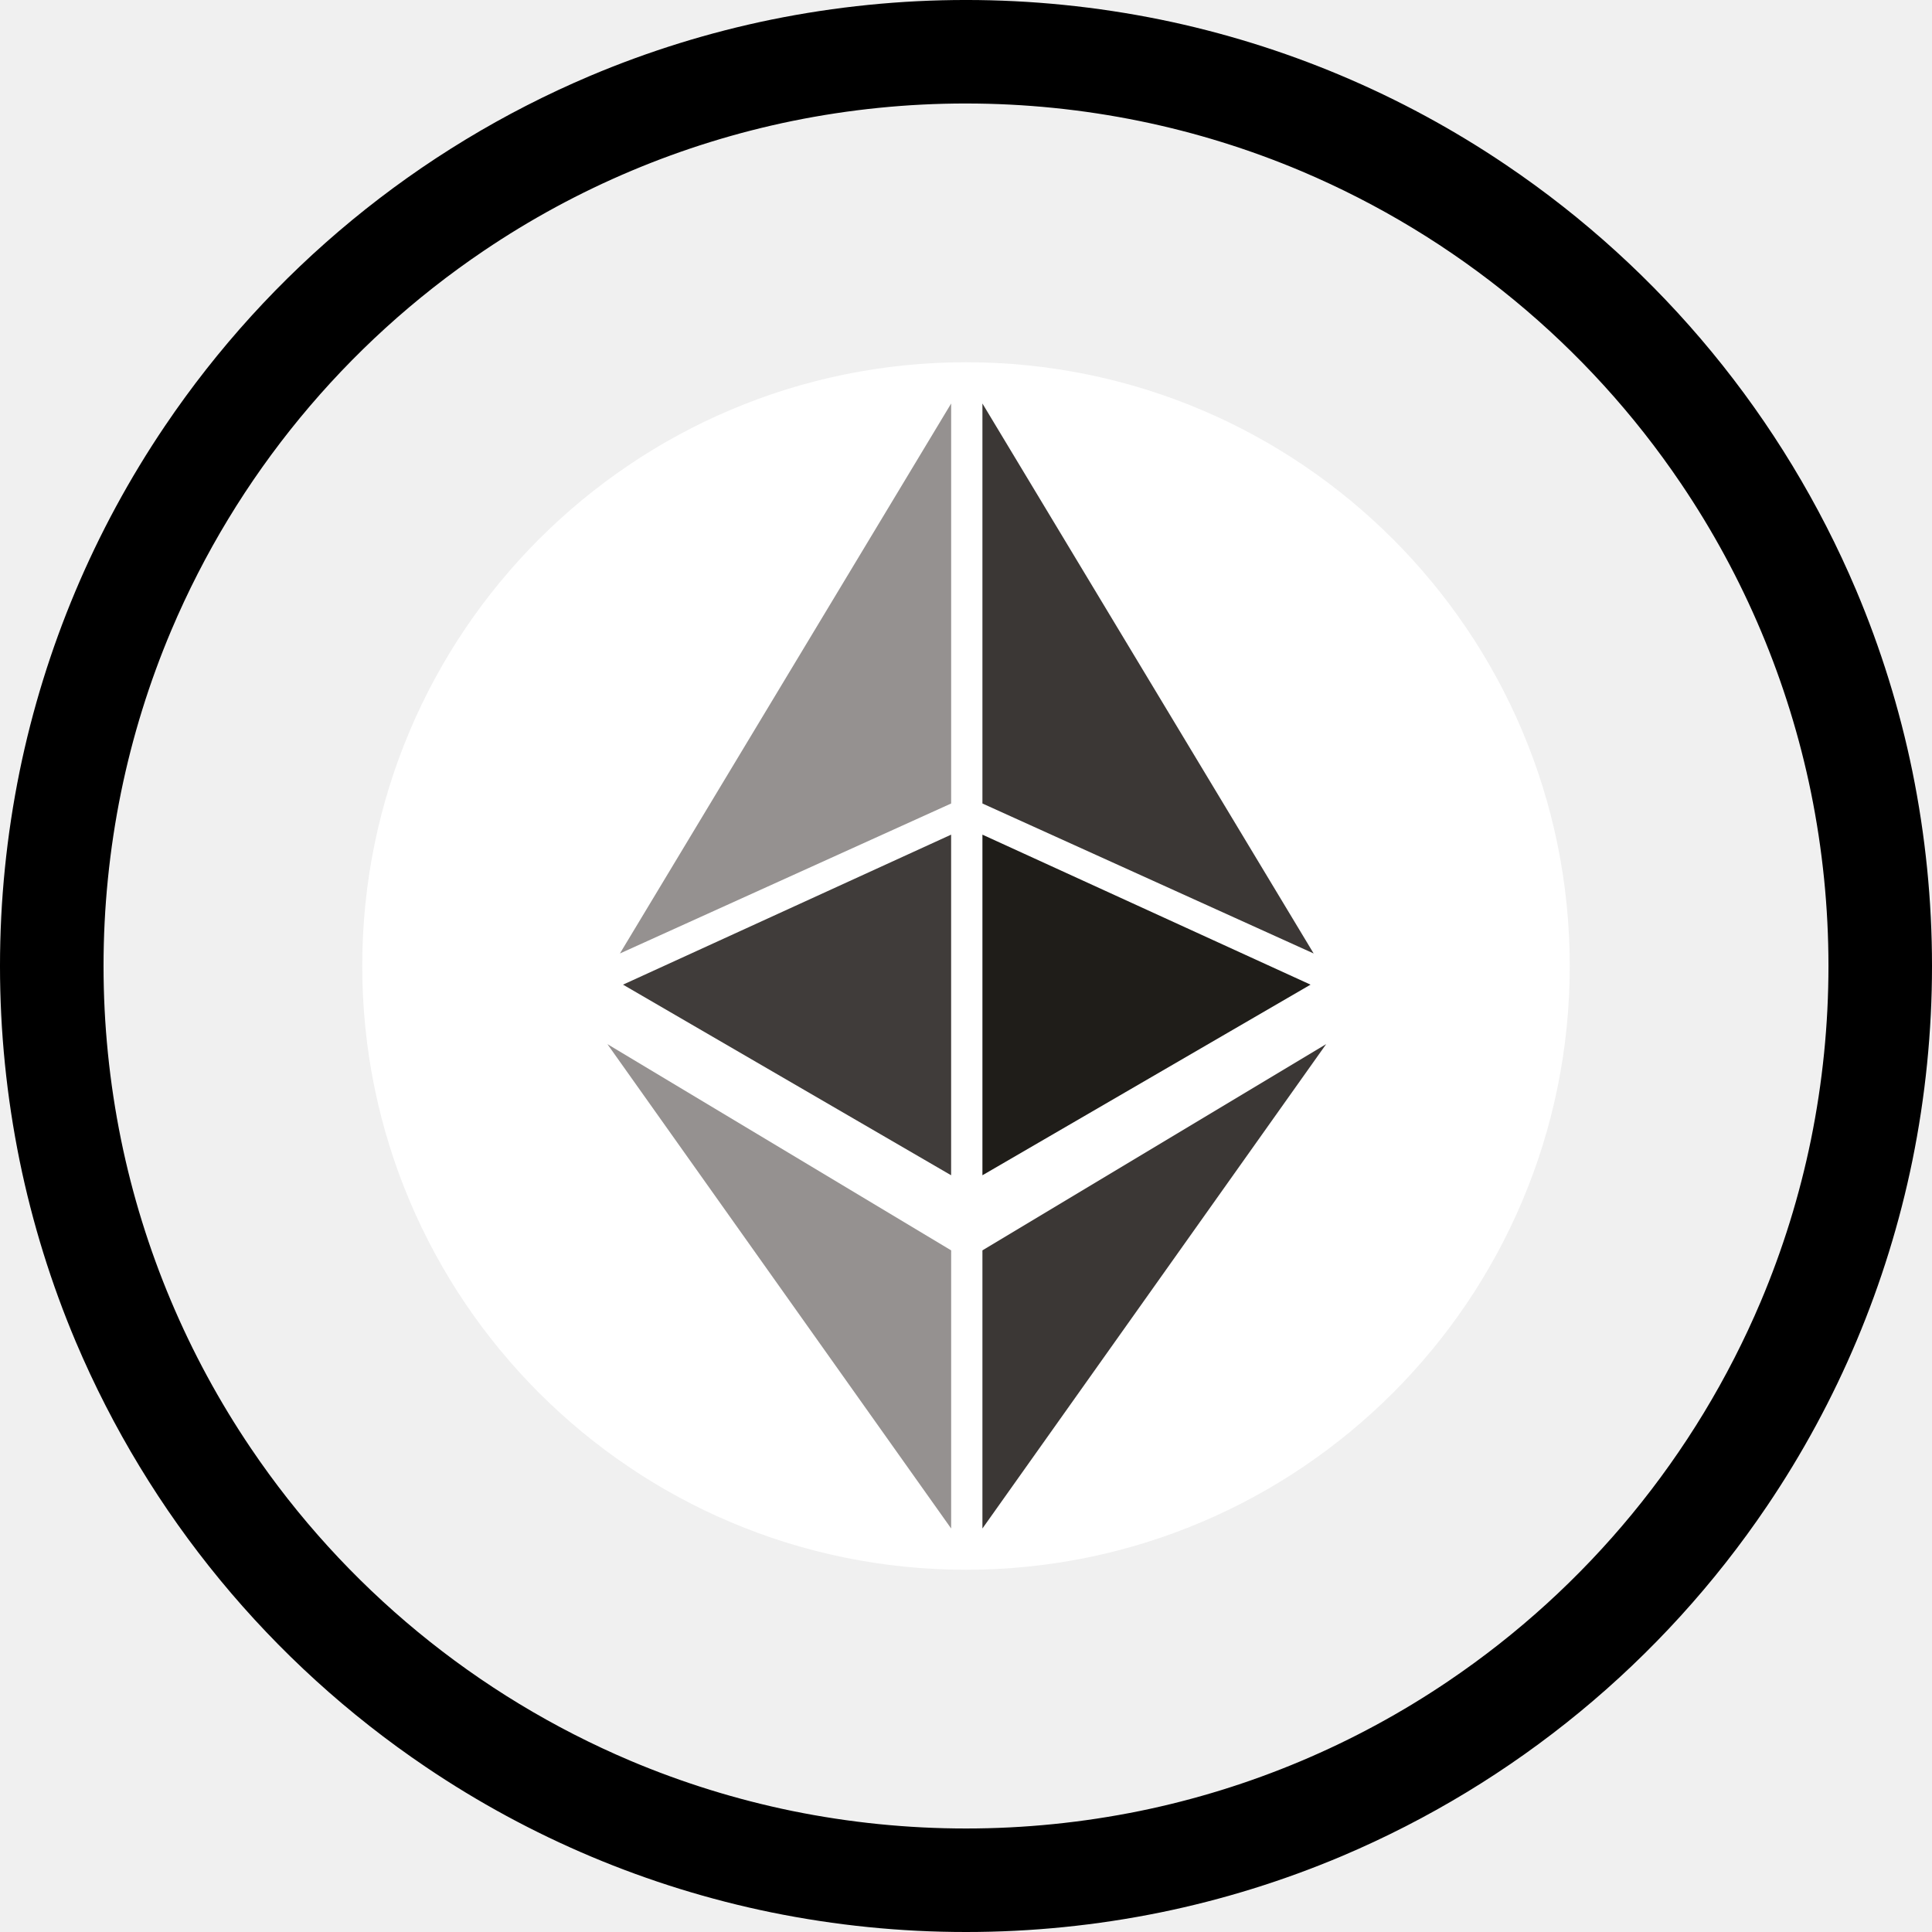
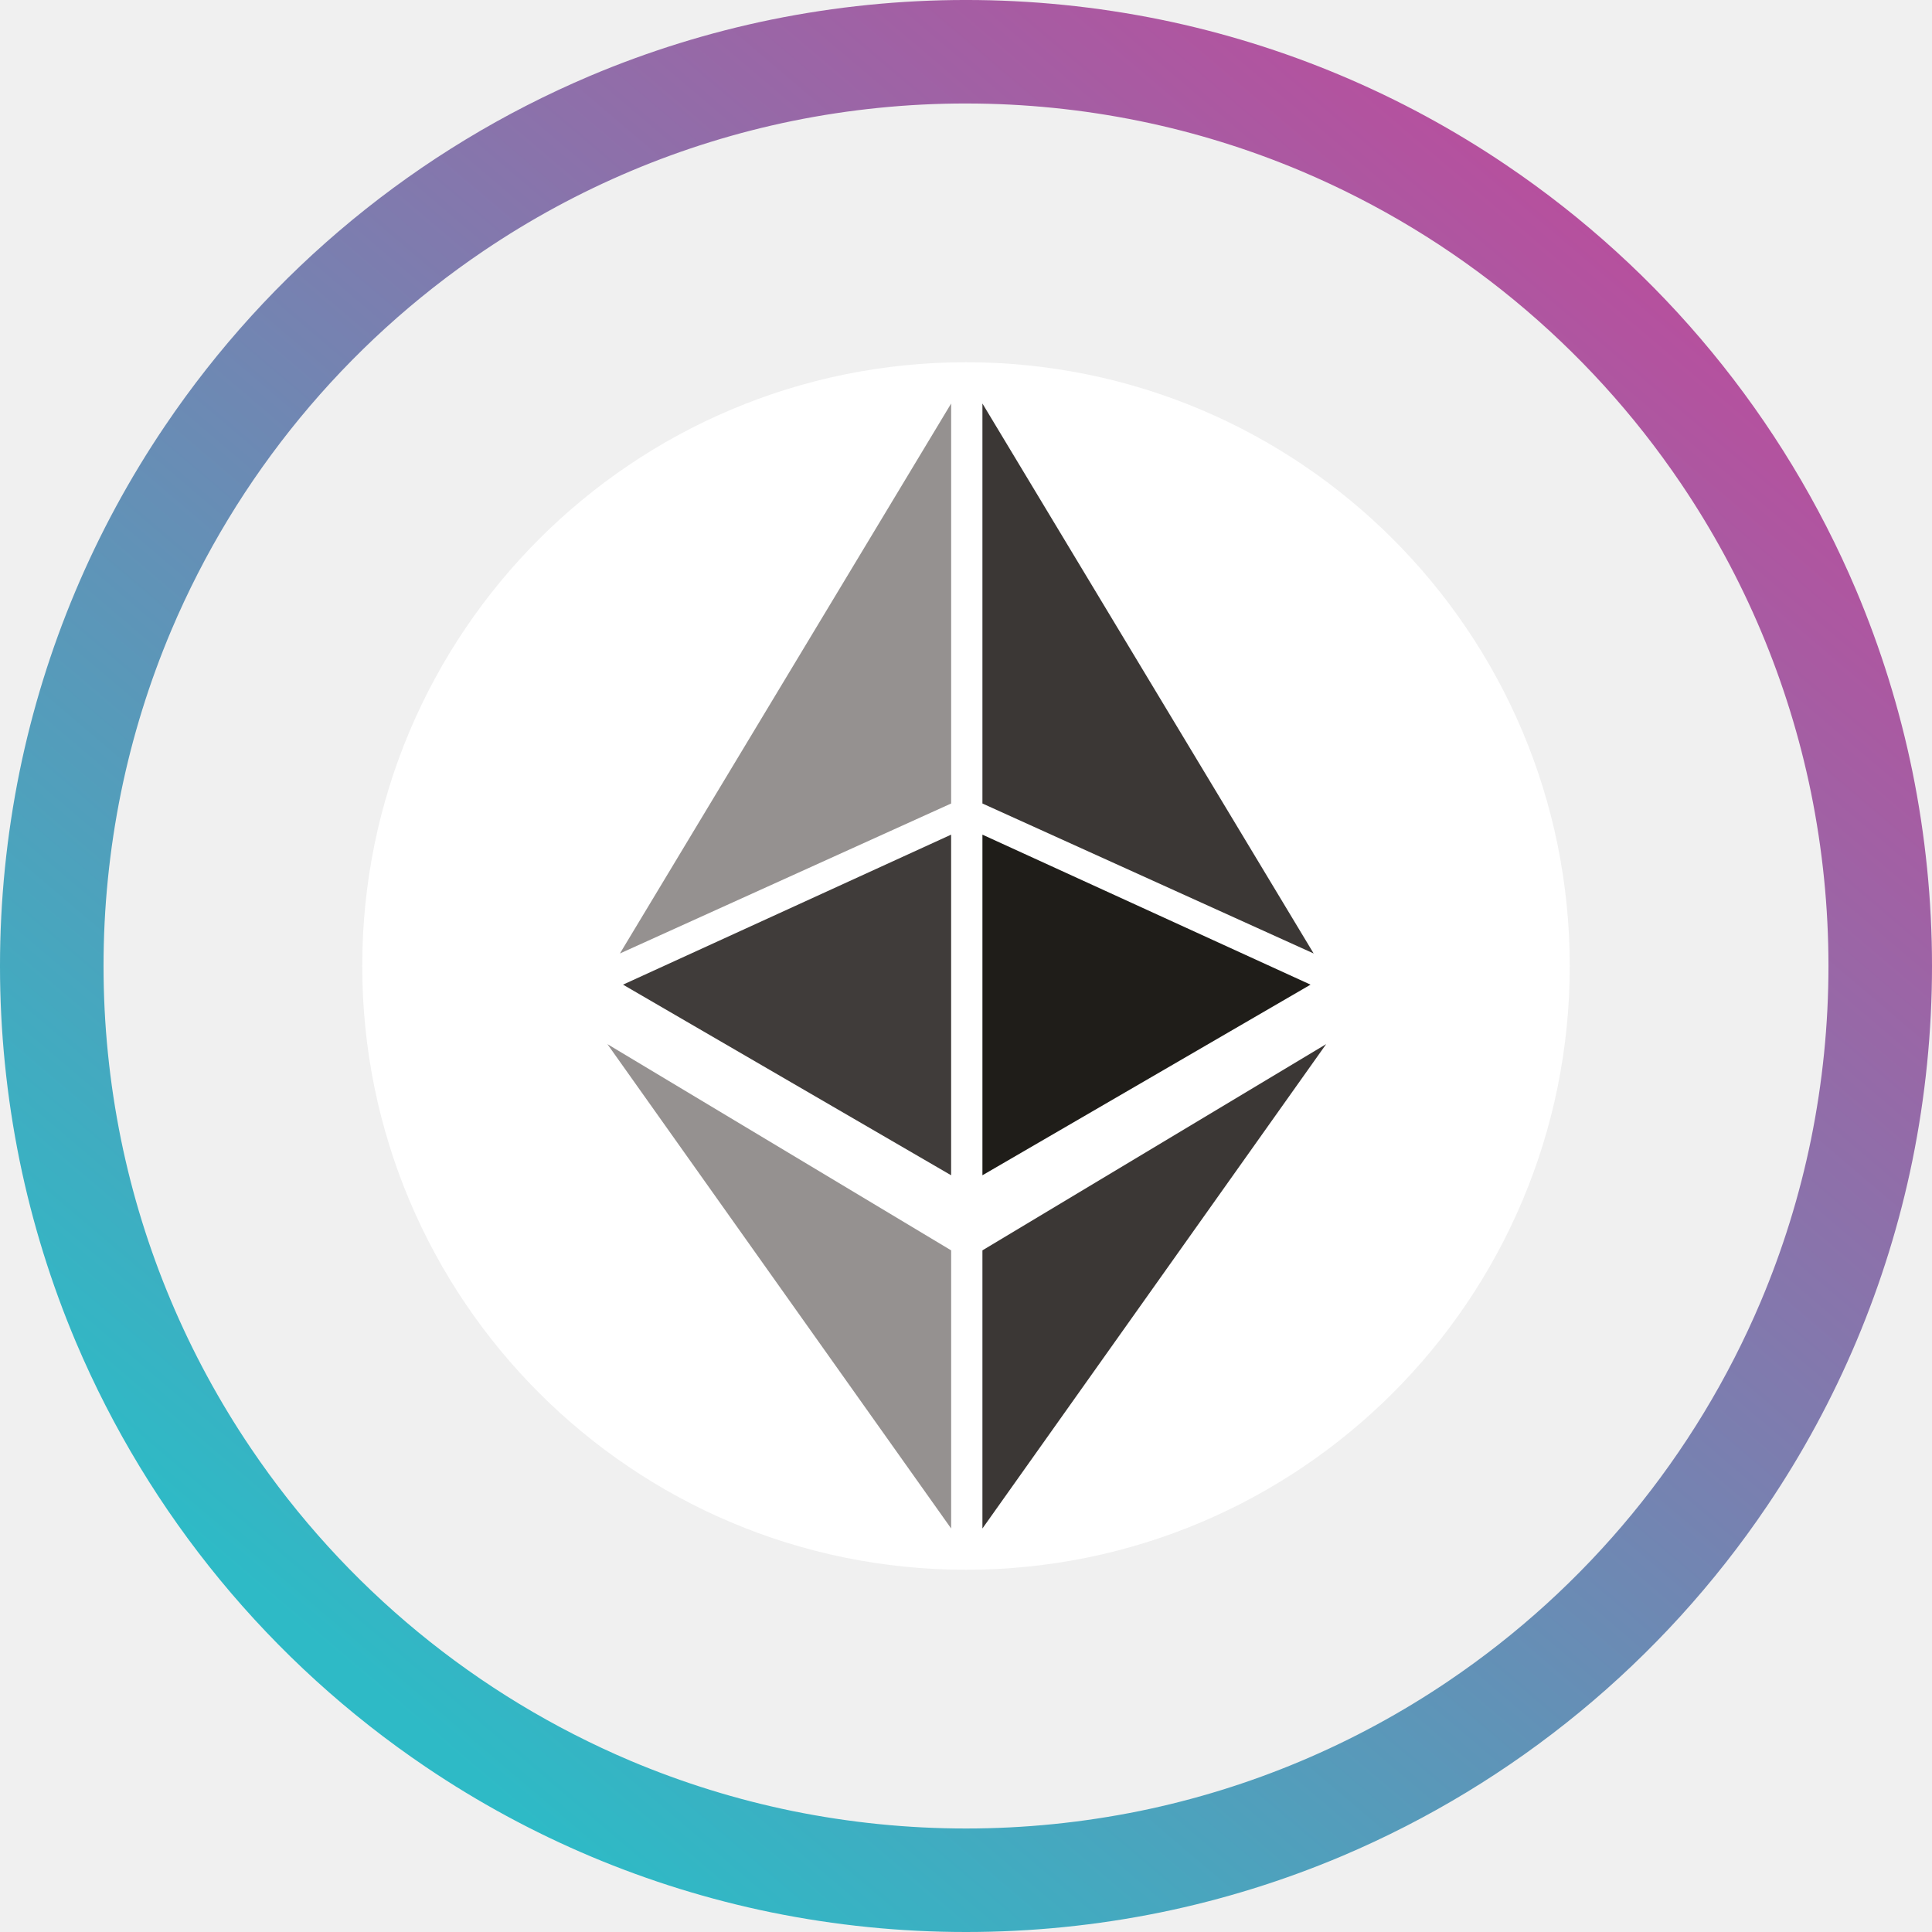
<svg xmlns="http://www.w3.org/2000/svg" width="48" height="48" viewBox="0 0 48 48">
  <defs>
    <linearGradient id="a" x1="215.808" x2="52.736" y1="34.56" y2="226.816" gradientUnits="userSpaceOnUse">
-       <stop offset="0" />
-       <stop offset="1" />
+       <stop offset="0" stop-color="#b6509e" />
+       <stop offset="1" stop-color="#2ebac6" />
    </linearGradient>
  </defs>
  <path fill="url(#a)" d="M128 256a129 129 0 0 1-25.8-2.6 127.3 127.3 0 0 1-45.77-19.261 128.37 128.37 0 0 1-46.375-56.315A127.4 127.4 0 0 1 2.6 153.8a129.25 129.25 0 0 1 0-51.593 127.3 127.3 0 0 1 19.26-45.77 128.37 128.37 0 0 1 56.317-46.378A127.3 127.3 0 0 1 102.2 2.6a129.2 129.2 0 0 1 51.593 0 127.3 127.3 0 0 1 45.77 19.26 128.37 128.37 0 0 1 46.375 56.316A127.3 127.3 0 0 1 253.4 102.2a129.25 129.25 0 0 1 0 51.593 127.3 127.3 0 0 1-19.26 45.77 128.4 128.4 0 0 1-56.316 46.375A127.4 127.4 0 0 1 153.8 253.4 129 129 0 0 1 128 256m0-242.287a115 115 0 0 0-23.033 2.322A113.7 113.7 0 0 0 64.1 33.232a114.6 114.6 0 0 0-41.4 50.283 113.7 113.7 0 0 0-6.659 21.452 115.4 115.4 0 0 0 0 46.065 113.7 113.7 0 0 0 17.2 40.866 114.63 114.63 0 0 0 50.282 41.407 113.8 113.8 0 0 0 21.453 6.658 115.4 115.4 0 0 0 46.065 0 113.6 113.6 0 0 0 40.866-17.2 114.6 114.6 0 0 0 41.393-50.278 113.7 113.7 0 0 0 6.659-21.453 115.4 115.4 0 0 0 0-46.065 113.7 113.7 0 0 0-17.2-40.865A114.6 114.6 0 0 0 172.485 22.7a113.7 113.7 0 0 0-21.453-6.659A115 115 0 0 0 128 13.714Z" style="fill:url(#a)" transform="matrix(.1875 0 0 .1875 0 0)" />
  <svg width="30" height="30" x="9" y="9" fill="none" viewBox="0 0 256 256">
    <path fill="#fff" d="M128 256c70.692 0 128-57.308 128-128S198.692 0 128 0 0 57.307 0 128c0 70.692 57.307 128 128 128" />
    <path fill="#3B3735" d="M131.482 188.289v58.964l72.876-102.69zm70.227-62.942-70.227-116.6v84.8z" />
    <path fill="#1F1D19" d="M131.482 100.153v72.214l69.564-40.414z" />
    <path fill="#959190" d="m54.626 125.347 70.226-116.6v84.8z" />
    <path fill="#403C3A" d="M124.846 100.153v72.214l-69.564-40.414z" />
    <path fill="#959190" d="M124.851 188.289v58.964l-72.876-102.69z" />
  </svg>
</svg>
